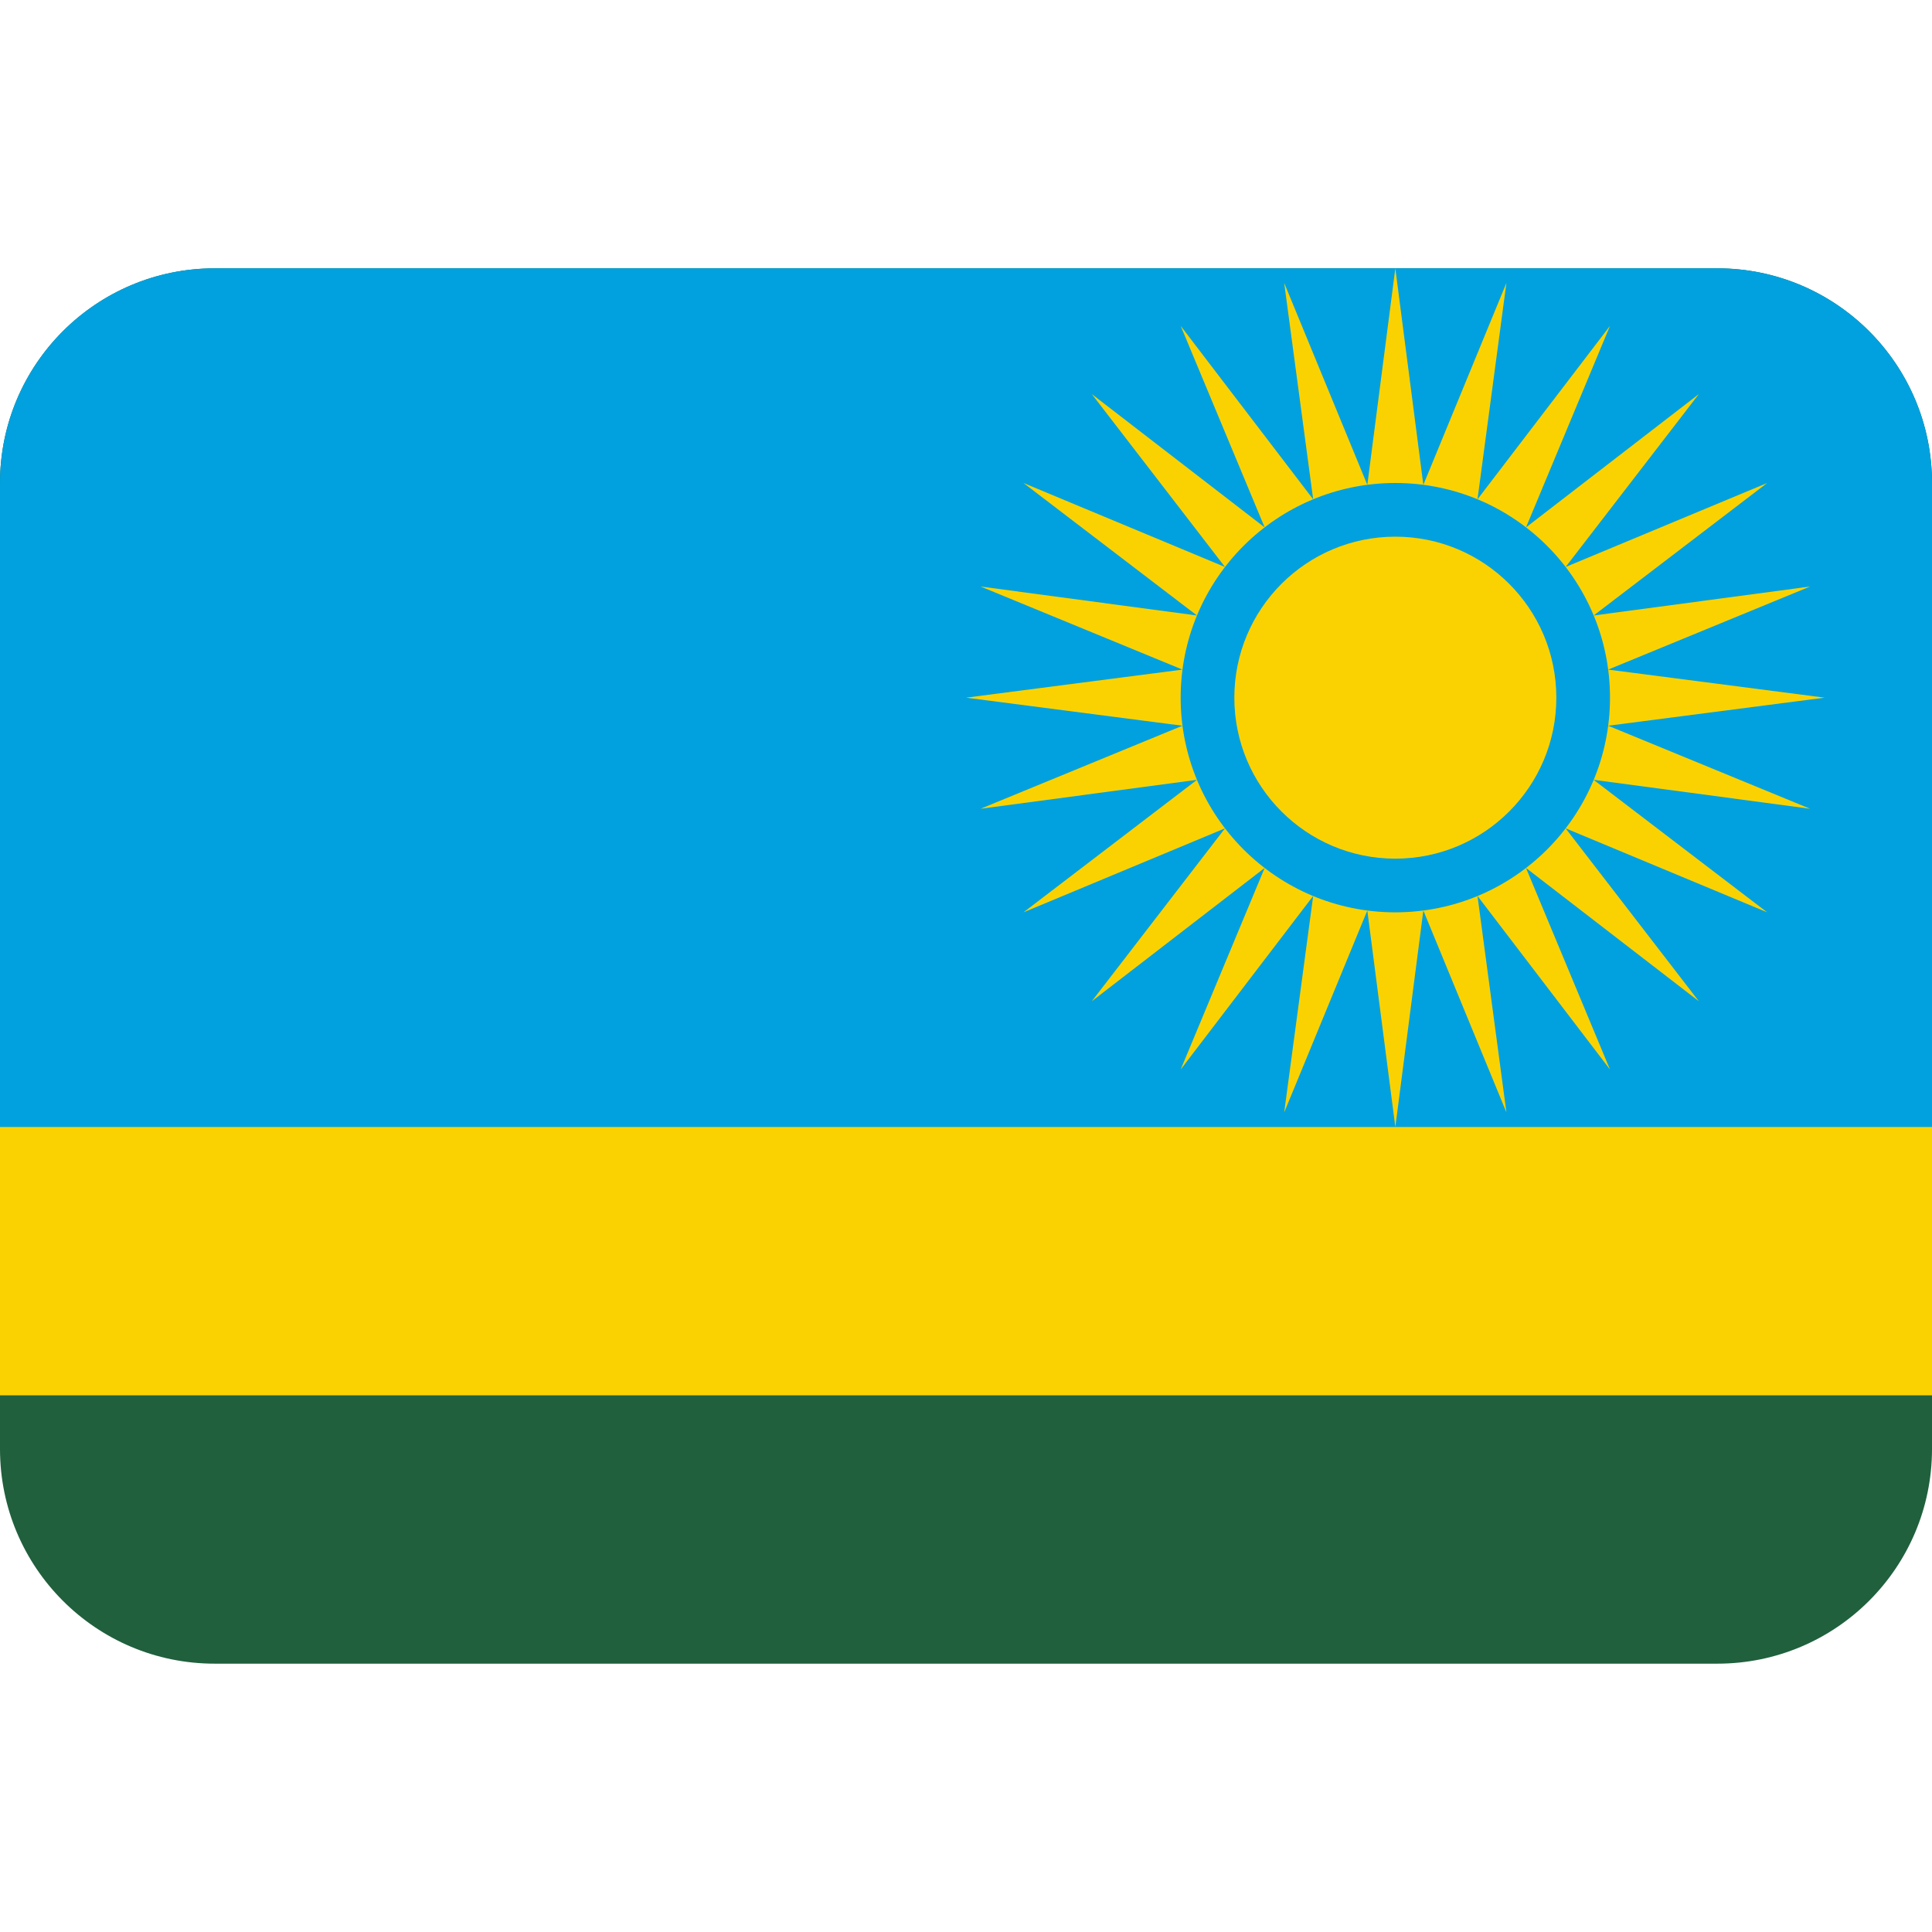
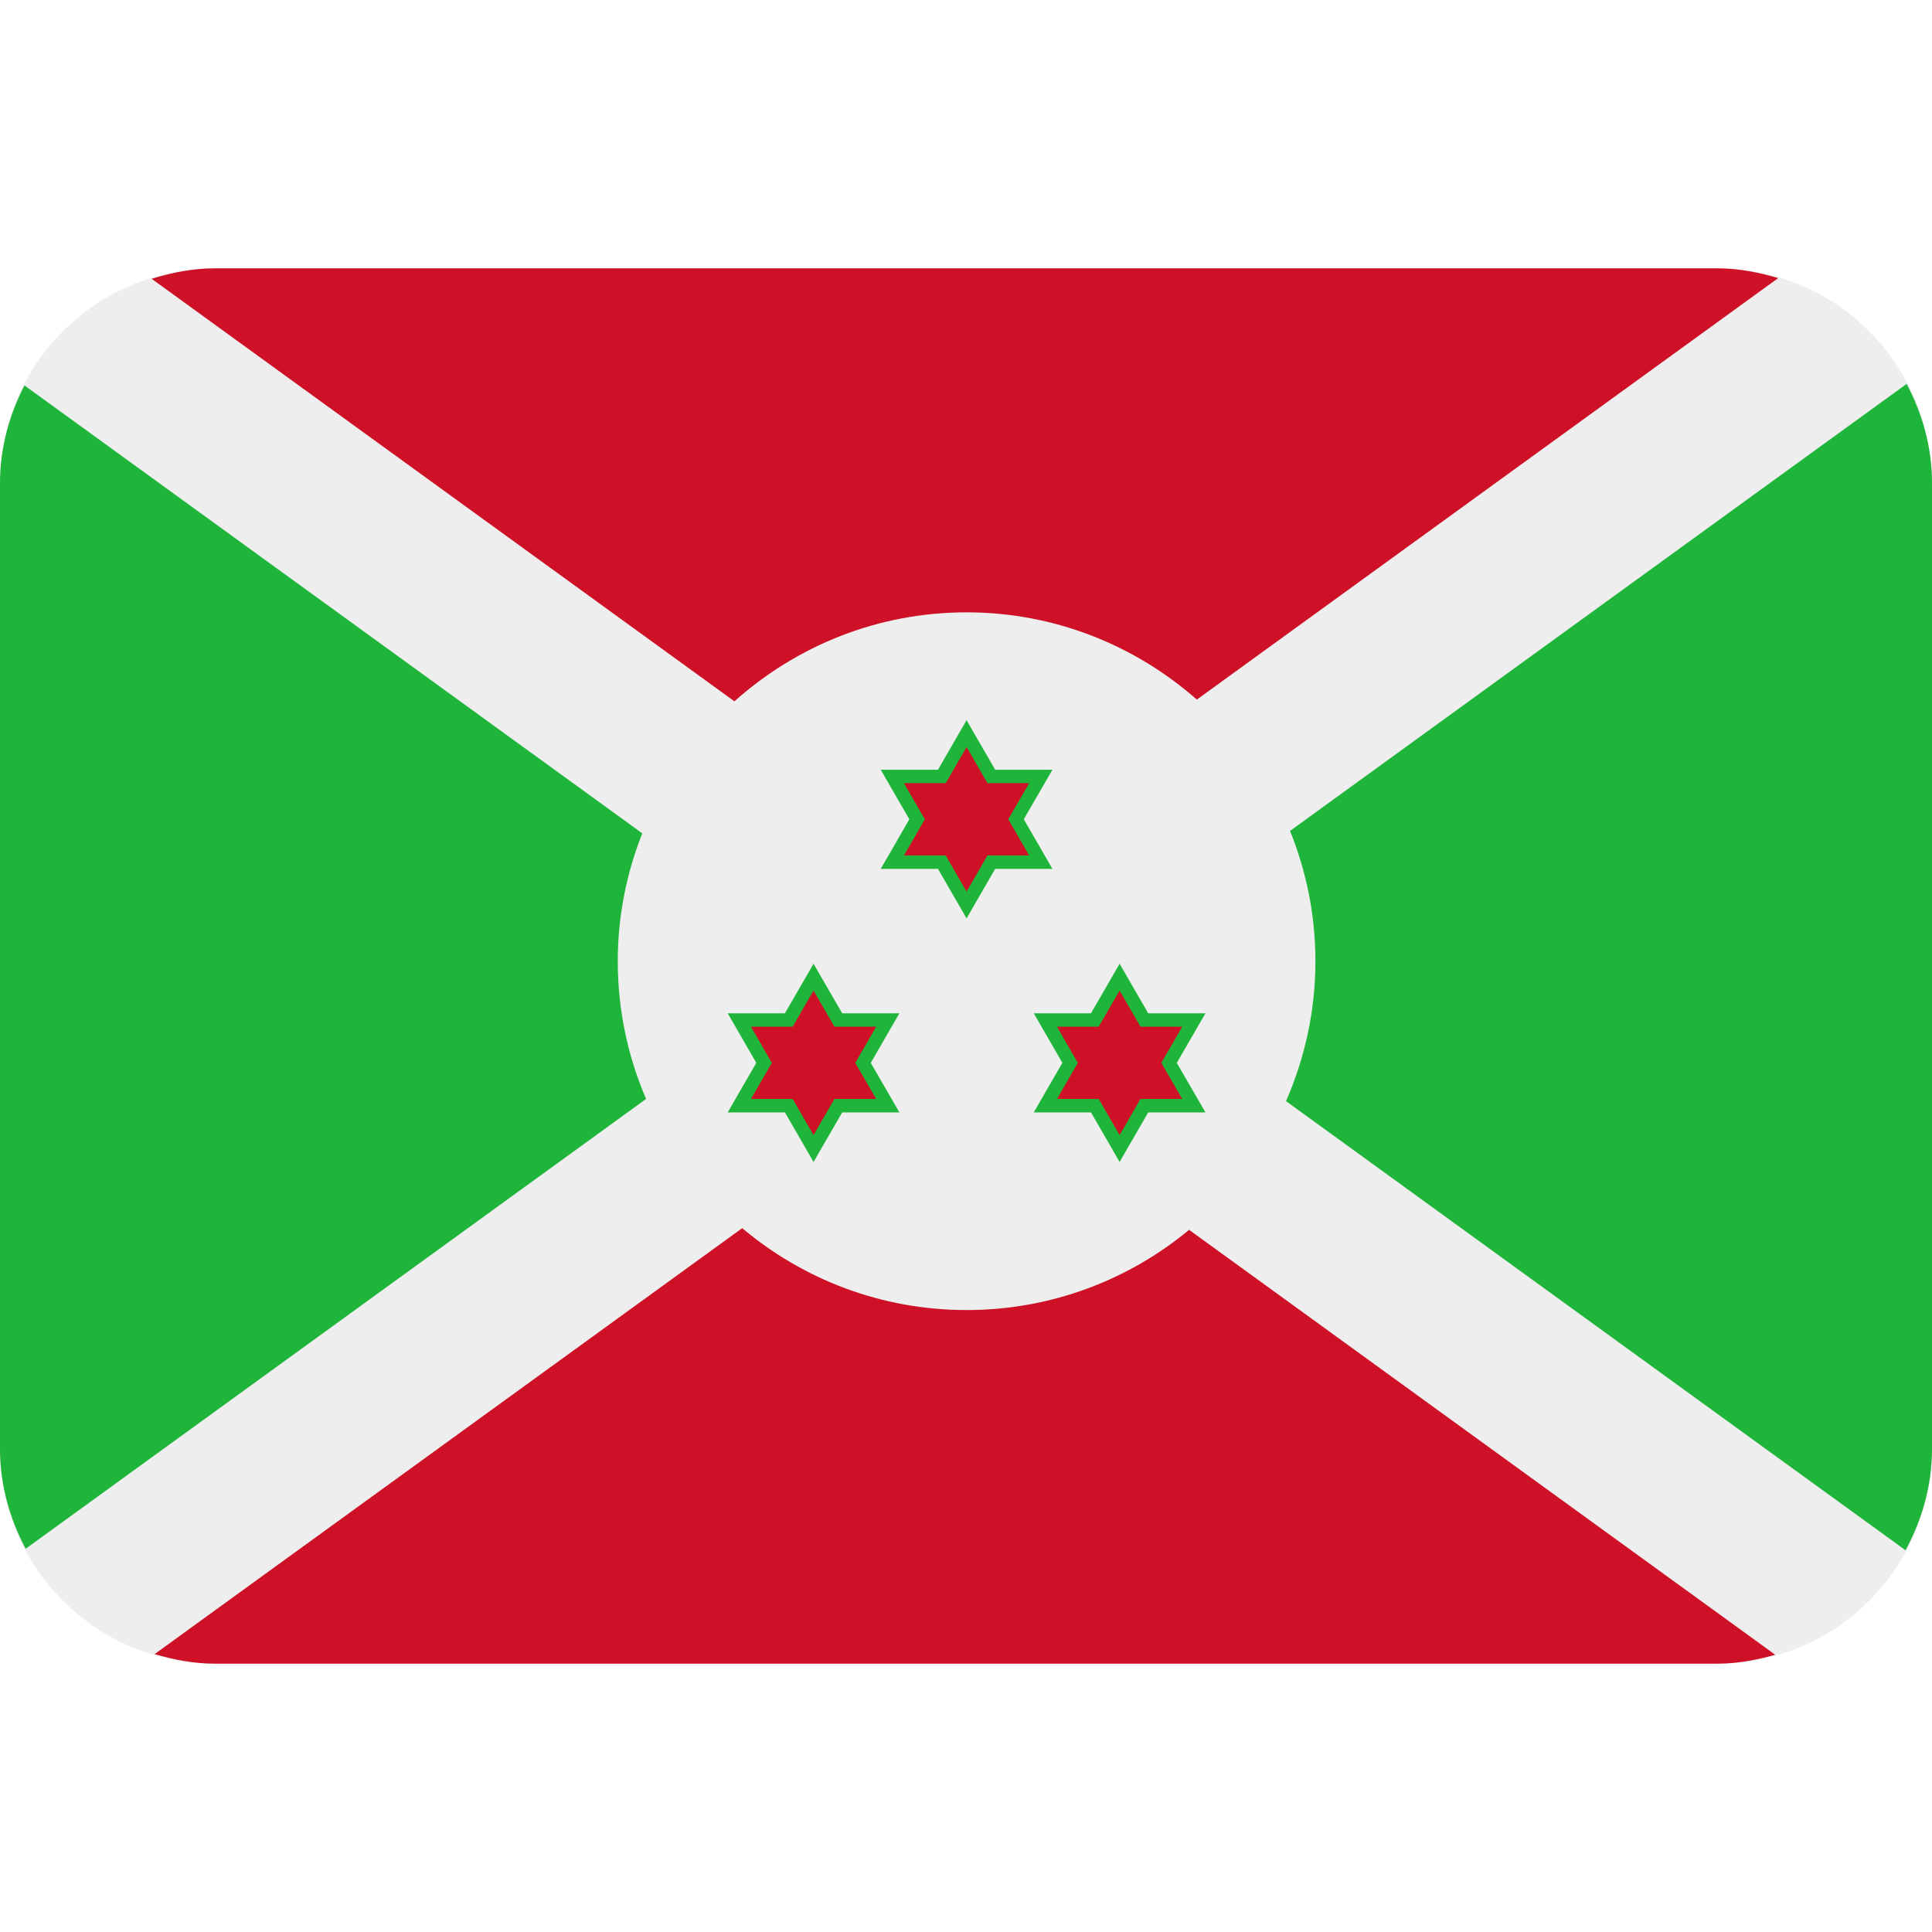
<svg xmlns="http://www.w3.org/2000/svg" viewBox="0 0 36 36">
-   <path fill="#20603D" d="M36 27c0 2.209-1.791 4-4 4H4c-2.209 0-4-1.791-4-4V9c0-2.209 1.791-4 4-4h28c2.209 0 4 1.791 4 4v18z" />
-   <path fill="#FAD201" d="M0 19h36v7H0z" />
-   <path fill="#00A1DE" d="M32 5H4C1.791 5 0 6.791 0 9v12h36V9c0-2.209-1.791-4-4-4z" />
-   <path fill="#FAD201" d="M26 5l.522 4.034 1.548-3.762-.539 4.032L30 6.072l-1.565 3.755 3.221-2.484-2.483 3.222L32.929 9l-3.234 2.469 4.033-.54-3.762 1.548L34 13l-4.034.523 3.762 1.547-4.033-.539L32.929 17l-3.756-1.565 2.483 3.222-3.221-2.484L30 19.929l-2.469-3.234.539 4.033-1.548-3.762L26 21l-.522-4.034-1.549 3.762.54-4.033L22 19.929l1.565-3.756-3.221 2.484 2.482-3.222L19.071 17l3.233-2.469-4.032.539 3.761-1.547L18 13l4.033-.523-3.761-1.548 4.032.54L19.071 9l3.755 1.565-2.482-3.222 3.221 2.484L22 6.072l2.469 3.232-.54-4.032 1.549 3.762z" />
-   <circle fill="#00A1DE" cx="26" cy="13" r="4" />
-   <circle fill="#FAD201" cx="26" cy="13" r="3" />
+   <path fill="#EEE" d="M36 27c0 2.209-1.791 4-4 4H4c-2.209 0-4-1.791-4-4V9c0-2.209 1.791-4 4-4h28c2.209 0 4 1.791 4 4v18z" />
+   <path fill="#CE1126" d="M13.685 13.068c1.15-1.028 2.662-1.658 4.325-1.658 1.646 0 3.145.617 4.291 1.626l10.833-7.854C32.772 5.075 32.397 5 32 5H4c-.411 0-.8.08-1.174.195l10.859 7.873z" />
+   <path fill="#1EB53A" d="M24.038 15.483c.303.751.473 1.569.473 2.427 0 .928-.198 1.809-.548 2.608l11.544 8.369c.304-.564.493-1.2.493-1.887V9c0-.67-.181-1.292-.472-1.847l-11.49 8.33zm-11.999 4.994c-.339-.788-.528-1.655-.528-2.566 0-.842.165-1.644.457-2.383L.456 7.182C.174 7.73 0 8.342 0 9v18c0 .675.183 1.301.478 1.859l11.561-8.382z" />
+   <path fill="#CE1126" d="M22.157 22.916c-1.125.933-2.57 1.495-4.146 1.495-1.593 0-3.051-.575-4.181-1.526L2.881 30.822c.357.104.728.178 1.119.178h28c.377 0 .734-.069 1.079-.166l-10.922-7.918z" />
+   <path fill="#1EB53A" d="M19.077 15.266l.317-.548.216-.375h-1.066l-.317-.548-.216-.375-.217.375-.316.548h-1.067l.217.375.316.548-.316.549-.217.375h1.067l.316.548.217.375.216-.375.317-.548h1.066l-.216-.375z" />
+   <path fill="#CE1126" d="M19.177 14.593H18.4l-.389-.673-.389.673h-.778l.389.673-.389.674h.778l.389.673.389-.673h.777l-.389-.674z" />
+   <path fill="#1EB53A" d="M21.928 19.805l.317-.549.217-.375h-1.067l-.316-.548-.217-.375-.216.375-.317.548h-1.066l.216.375.317.549-.317.548-.216.375h1.066l.317.548.216.376.217-.376.316-.548h1.067l-.217-.375z" />
+   <path fill="#CE1126" d="M20.862 18.458l-.389.673h-.777l.388.674-.388.673h.777l.389.673.389-.673h.778l-.389-.673.389-.674h-.778z" />
+   <path fill="#1EB53A" d="M16.542 20.353l-.316-.548.316-.549.217-.375h-1.066l-.317-.548-.217-.375-.216.375-.317.548H13.56l.216.375.317.549-.317.548-.216.375h1.066l.317.548.216.376.217-.376.317-.548h1.066z" />
+   <path fill="#CE1126" d="M16.326 19.131h-.778l-.389-.673-.388.673h-.778l.389.674-.389.673h.778l.388.673.389-.673h.778l-.389-.673z" />
</svg>
